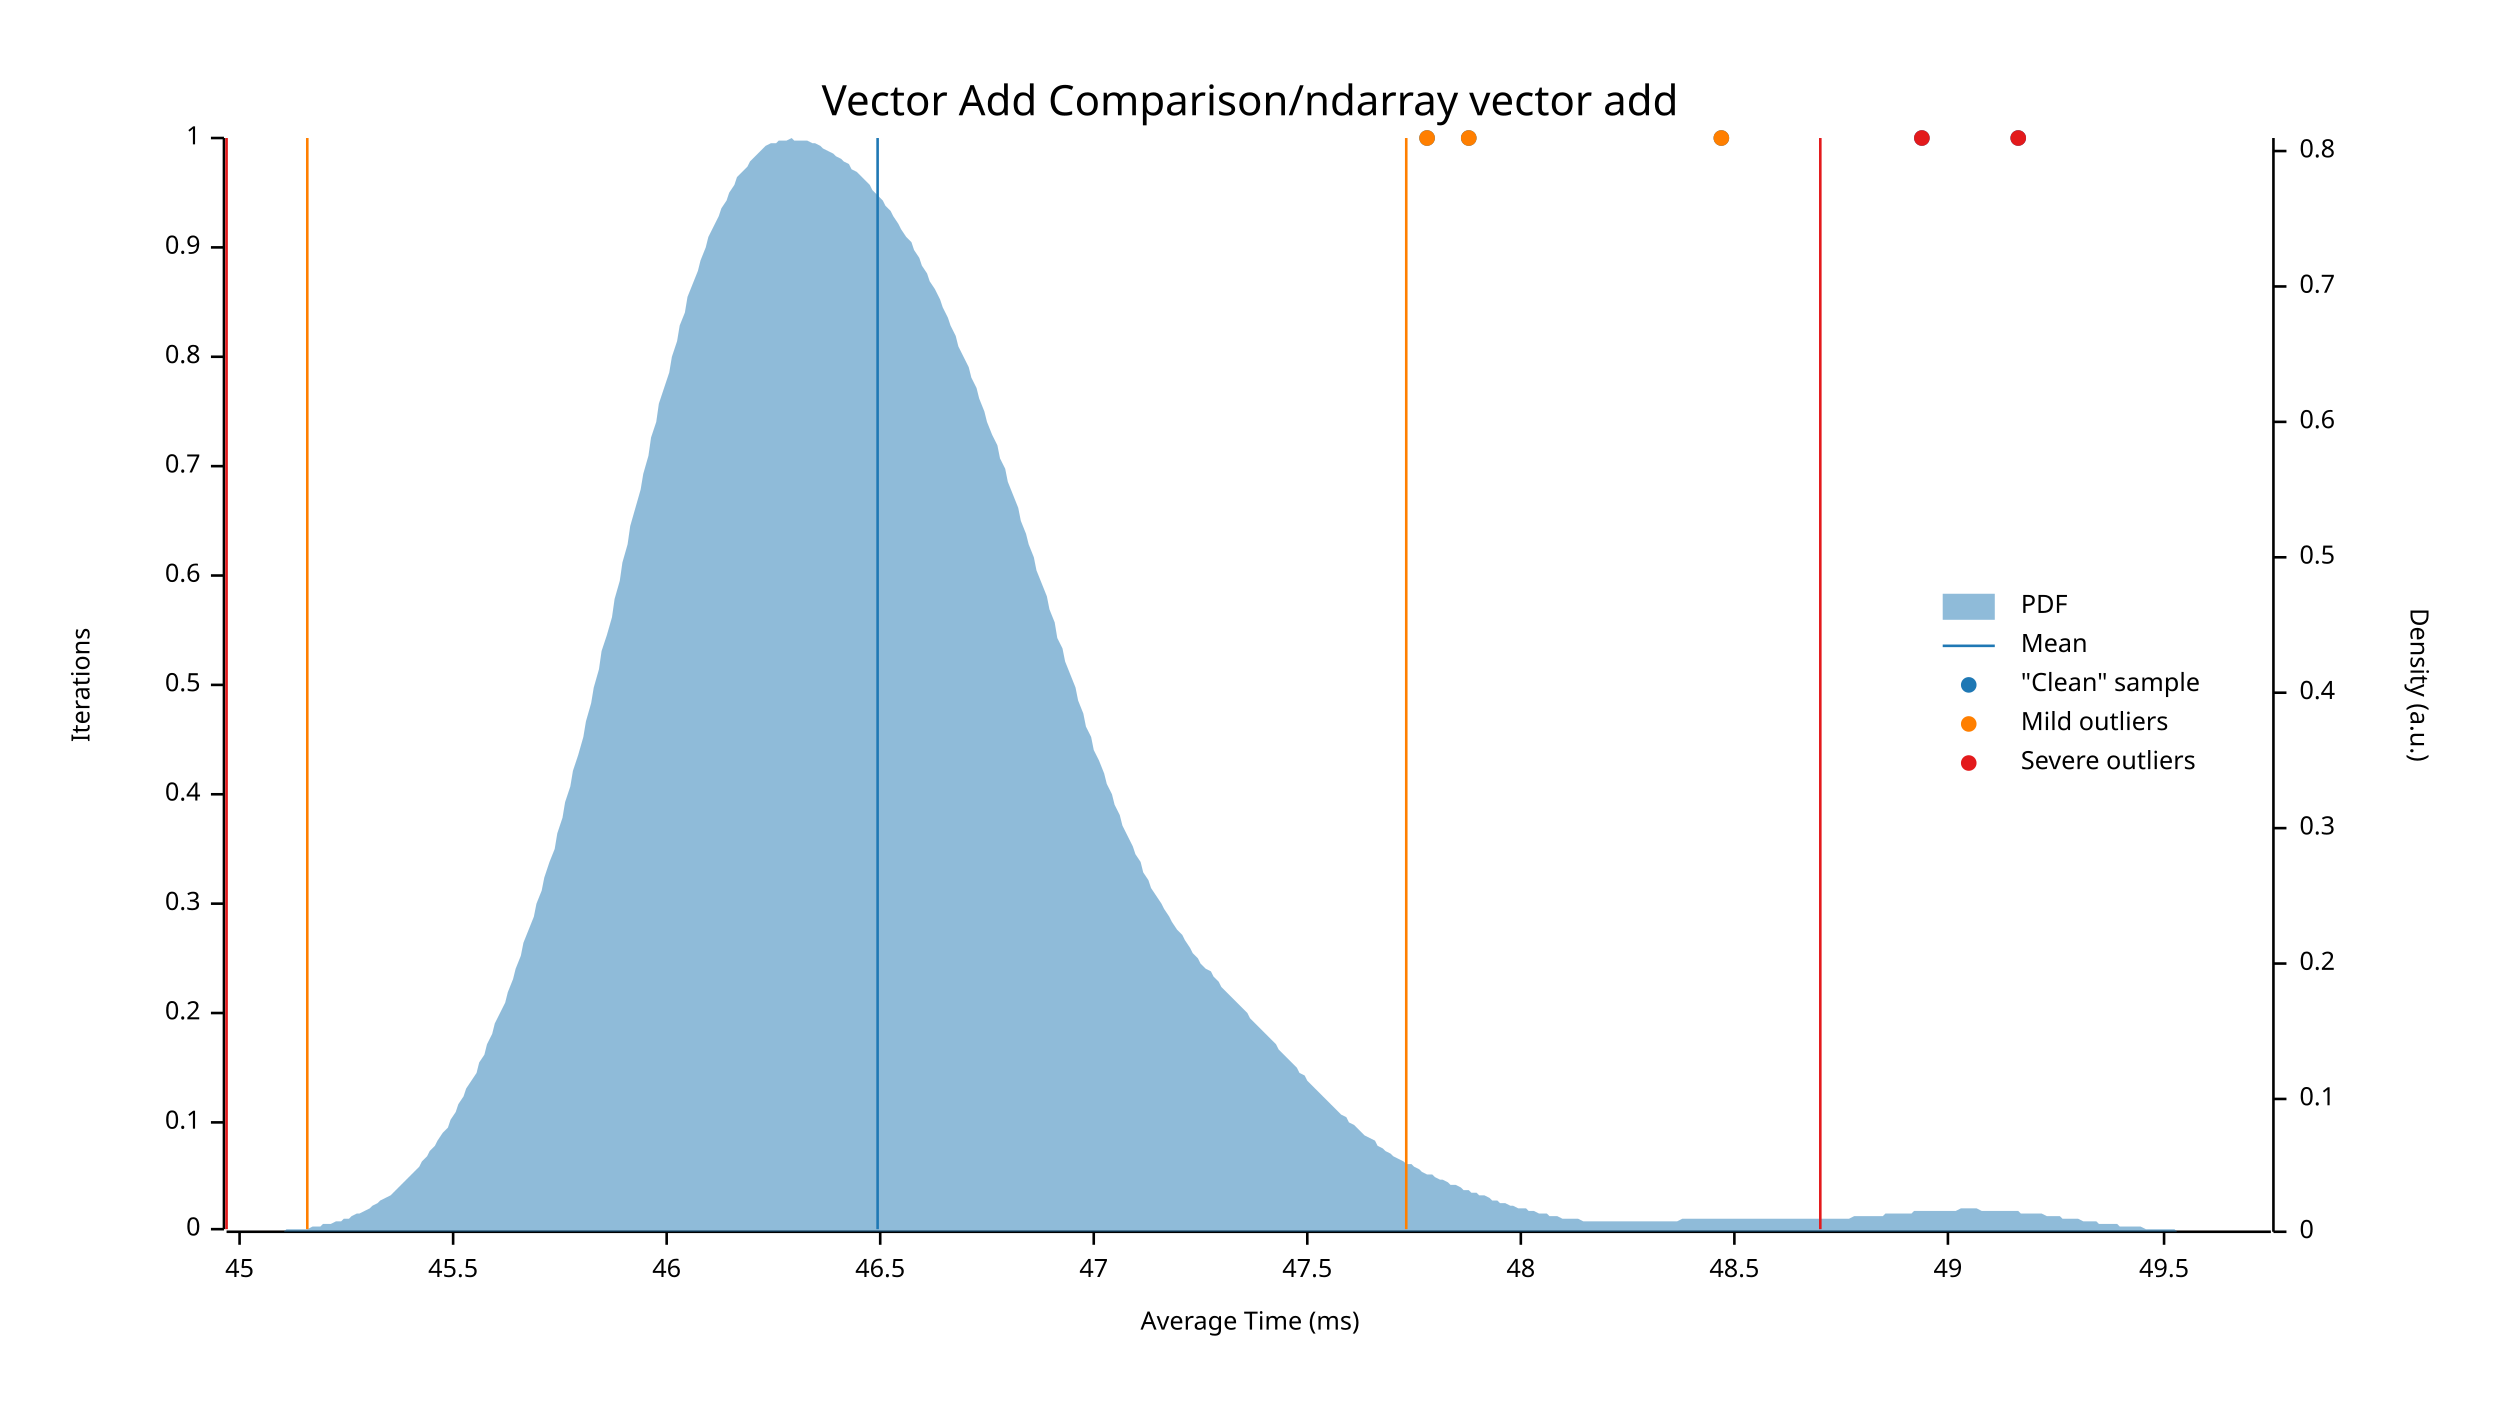
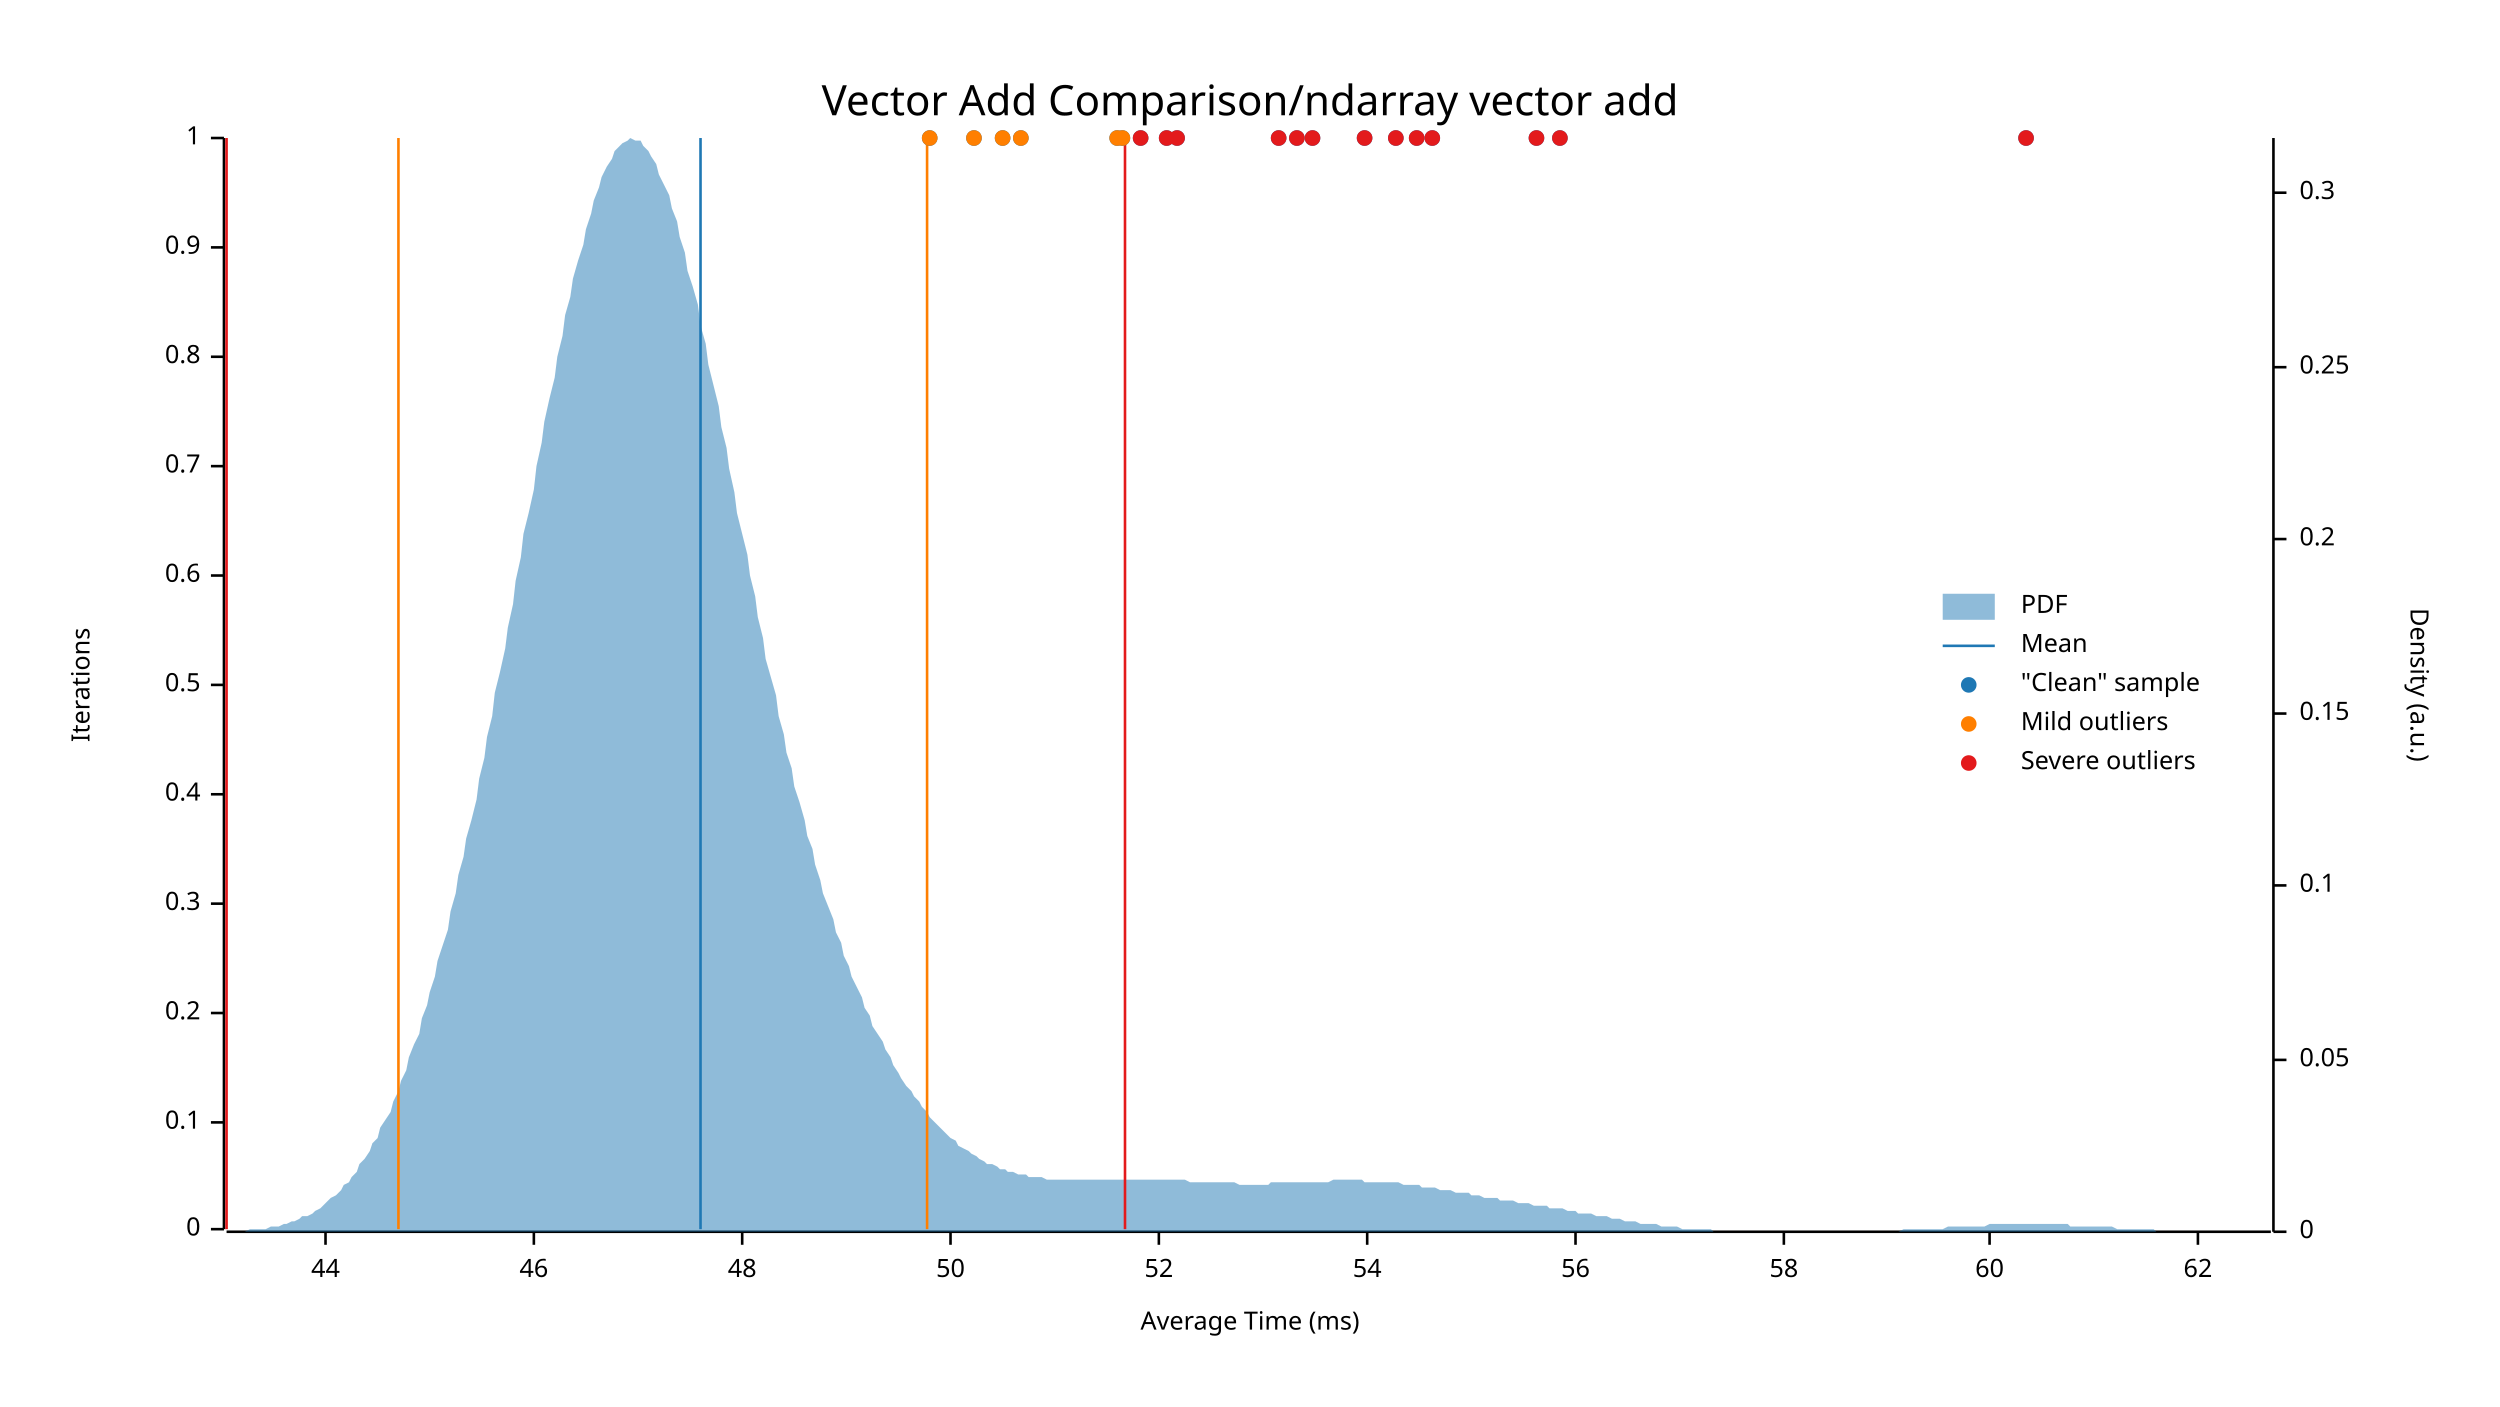
<svg xmlns="http://www.w3.org/2000/svg" width="960" height="540" viewBox="0 0 960 540">
  <text x="480" y="32" dy="0.76em" text-anchor="middle" font-family="sans-serif" font-size="16.129" opacity="1" fill="#000000">
Vector Add Comparison/ndarray vector add
</text>
  <text x="27" y="263" dy="0.76em" text-anchor="middle" font-family="sans-serif" font-size="9.677" opacity="1" fill="#000000" transform="rotate(270, 27, 263)">
Iterations
</text>
  <text x="480" y="513" dy="-0.5ex" text-anchor="middle" font-family="sans-serif" font-size="9.677" opacity="1" fill="#000000">
Average Time (ms)
</text>
  <polyline fill="none" opacity="1" stroke="#000000" stroke-width="1" points="86,53 86,472 " />
  <text x="77" y="472" dy="0.5ex" text-anchor="end" font-family="sans-serif" font-size="9.677" opacity="1" fill="#000000">
0
</text>
  <polyline fill="none" opacity="1" stroke="#000000" stroke-width="1" points="81,472 86,472 " />
  <text x="77" y="431" dy="0.5ex" text-anchor="end" font-family="sans-serif" font-size="9.677" opacity="1" fill="#000000">
0.1
</text>
  <polyline fill="none" opacity="1" stroke="#000000" stroke-width="1" points="81,431 86,431 " />
  <text x="77" y="389" dy="0.5ex" text-anchor="end" font-family="sans-serif" font-size="9.677" opacity="1" fill="#000000">
0.2
</text>
  <polyline fill="none" opacity="1" stroke="#000000" stroke-width="1" points="81,389 86,389 " />
  <text x="77" y="347" dy="0.5ex" text-anchor="end" font-family="sans-serif" font-size="9.677" opacity="1" fill="#000000">
0.3
</text>
  <polyline fill="none" opacity="1" stroke="#000000" stroke-width="1" points="81,347 86,347 " />
  <text x="77" y="305" dy="0.5ex" text-anchor="end" font-family="sans-serif" font-size="9.677" opacity="1" fill="#000000">
0.4
</text>
  <polyline fill="none" opacity="1" stroke="#000000" stroke-width="1" points="81,305 86,305 " />
  <text x="77" y="263" dy="0.5ex" text-anchor="end" font-family="sans-serif" font-size="9.677" opacity="1" fill="#000000">
0.5
</text>
  <polyline fill="none" opacity="1" stroke="#000000" stroke-width="1" points="81,263 86,263 " />
  <text x="77" y="221" dy="0.5ex" text-anchor="end" font-family="sans-serif" font-size="9.677" opacity="1" fill="#000000">
0.6
</text>
  <polyline fill="none" opacity="1" stroke="#000000" stroke-width="1" points="81,221 86,221 " />
  <text x="77" y="179" dy="0.5ex" text-anchor="end" font-family="sans-serif" font-size="9.677" opacity="1" fill="#000000">
0.7
</text>
  <polyline fill="none" opacity="1" stroke="#000000" stroke-width="1" points="81,179 86,179 " />
  <text x="77" y="137" dy="0.5ex" text-anchor="end" font-family="sans-serif" font-size="9.677" opacity="1" fill="#000000">
0.8
</text>
  <polyline fill="none" opacity="1" stroke="#000000" stroke-width="1" points="81,137 86,137 " />
  <text x="77" y="95" dy="0.5ex" text-anchor="end" font-family="sans-serif" font-size="9.677" opacity="1" fill="#000000">
0.9
</text>
  <polyline fill="none" opacity="1" stroke="#000000" stroke-width="1" points="81,95 86,95 " />
  <text x="77" y="53" dy="0.5ex" text-anchor="end" font-family="sans-serif" font-size="9.677" opacity="1" fill="#000000">
1
</text>
  <polyline fill="none" opacity="1" stroke="#000000" stroke-width="1" points="81,53 86,53 " />
  <polyline fill="none" opacity="1" stroke="#000000" stroke-width="1" points="87,473 872,473 " />
-   <text x="92" y="483" dy="0.76em" text-anchor="middle" font-family="sans-serif" font-size="9.677" opacity="1" fill="#000000">
- 45
+   <text x="125" y="483" dy="0.76em" text-anchor="middle" font-family="sans-serif" font-size="9.677" opacity="1" fill="#000000">
+ 44
</text>
-   <polyline fill="none" opacity="1" stroke="#000000" stroke-width="1" points="92,473 92,478 " />
-   <text x="174" y="483" dy="0.76em" text-anchor="middle" font-family="sans-serif" font-size="9.677" opacity="1" fill="#000000">
- 45.5
- </text>
-   <polyline fill="none" opacity="1" stroke="#000000" stroke-width="1" points="174,473 174,478 " />
-   <text x="256" y="483" dy="0.76em" text-anchor="middle" font-family="sans-serif" font-size="9.677" opacity="1" fill="#000000">
+   <polyline fill="none" opacity="1" stroke="#000000" stroke-width="1" points="125,473 125,478 " />
+   <text x="205" y="483" dy="0.76em" text-anchor="middle" font-family="sans-serif" font-size="9.677" opacity="1" fill="#000000">
46
</text>
-   <polyline fill="none" opacity="1" stroke="#000000" stroke-width="1" points="256,473 256,478 " />
-   <text x="338" y="483" dy="0.76em" text-anchor="middle" font-family="sans-serif" font-size="9.677" opacity="1" fill="#000000">
- 46.5
- </text>
-   <polyline fill="none" opacity="1" stroke="#000000" stroke-width="1" points="338,473 338,478 " />
-   <text x="420" y="483" dy="0.76em" text-anchor="middle" font-family="sans-serif" font-size="9.677" opacity="1" fill="#000000">
- 47
- </text>
-   <polyline fill="none" opacity="1" stroke="#000000" stroke-width="1" points="420,473 420,478 " />
-   <text x="502" y="483" dy="0.76em" text-anchor="middle" font-family="sans-serif" font-size="9.677" opacity="1" fill="#000000">
- 47.5
- </text>
-   <polyline fill="none" opacity="1" stroke="#000000" stroke-width="1" points="502,473 502,478 " />
-   <text x="584" y="483" dy="0.76em" text-anchor="middle" font-family="sans-serif" font-size="9.677" opacity="1" fill="#000000">
+   <polyline fill="none" opacity="1" stroke="#000000" stroke-width="1" points="205,473 205,478 " />
+   <text x="285" y="483" dy="0.76em" text-anchor="middle" font-family="sans-serif" font-size="9.677" opacity="1" fill="#000000">
48
</text>
-   <polyline fill="none" opacity="1" stroke="#000000" stroke-width="1" points="584,473 584,478 " />
-   <text x="666" y="483" dy="0.76em" text-anchor="middle" font-family="sans-serif" font-size="9.677" opacity="1" fill="#000000">
- 48.5
+   <polyline fill="none" opacity="1" stroke="#000000" stroke-width="1" points="285,473 285,478 " />
+   <text x="365" y="483" dy="0.76em" text-anchor="middle" font-family="sans-serif" font-size="9.677" opacity="1" fill="#000000">
+ 50
</text>
-   <polyline fill="none" opacity="1" stroke="#000000" stroke-width="1" points="666,473 666,478 " />
-   <text x="748" y="483" dy="0.76em" text-anchor="middle" font-family="sans-serif" font-size="9.677" opacity="1" fill="#000000">
- 49
+   <polyline fill="none" opacity="1" stroke="#000000" stroke-width="1" points="365,473 365,478 " />
+   <text x="445" y="483" dy="0.76em" text-anchor="middle" font-family="sans-serif" font-size="9.677" opacity="1" fill="#000000">
+ 52
</text>
-   <polyline fill="none" opacity="1" stroke="#000000" stroke-width="1" points="748,473 748,478 " />
-   <text x="831" y="483" dy="0.76em" text-anchor="middle" font-family="sans-serif" font-size="9.677" opacity="1" fill="#000000">
- 49.5
+   <polyline fill="none" opacity="1" stroke="#000000" stroke-width="1" points="445,473 445,478 " />
+   <text x="525" y="483" dy="0.76em" text-anchor="middle" font-family="sans-serif" font-size="9.677" opacity="1" fill="#000000">
+ 54
</text>
-   <polyline fill="none" opacity="1" stroke="#000000" stroke-width="1" points="831,473 831,478 " />
+   <polyline fill="none" opacity="1" stroke="#000000" stroke-width="1" points="525,473 525,478 " />
+   <text x="605" y="483" dy="0.76em" text-anchor="middle" font-family="sans-serif" font-size="9.677" opacity="1" fill="#000000">
+ 56
+ </text>
+   <polyline fill="none" opacity="1" stroke="#000000" stroke-width="1" points="605,473 605,478 " />
+   <text x="685" y="483" dy="0.76em" text-anchor="middle" font-family="sans-serif" font-size="9.677" opacity="1" fill="#000000">
+ 58
+ </text>
+   <polyline fill="none" opacity="1" stroke="#000000" stroke-width="1" points="685,473 685,478 " />
+   <text x="764" y="483" dy="0.76em" text-anchor="middle" font-family="sans-serif" font-size="9.677" opacity="1" fill="#000000">
+ 60
+ </text>
+   <polyline fill="none" opacity="1" stroke="#000000" stroke-width="1" points="764,473 764,478 " />
+   <text x="844" y="483" dy="0.76em" text-anchor="middle" font-family="sans-serif" font-size="9.677" opacity="1" fill="#000000">
+ 62
+ </text>
+   <polyline fill="none" opacity="1" stroke="#000000" stroke-width="1" points="844,473 844,478 " />
  <text x="933" y="263" dy="0.76em" text-anchor="middle" font-family="sans-serif" font-size="9.677" opacity="1" fill="#000000" transform="rotate(90, 933, 263)">
Density (a.u.)
</text>
  <polyline fill="none" opacity="1" stroke="#000000" stroke-width="1" points="873,53 873,473 " />
  <text x="883" y="473" dy="0.5ex" text-anchor="start" font-family="sans-serif" font-size="9.677" opacity="1" fill="#000000">
0
</text>
  <polyline fill="none" opacity="1" stroke="#000000" stroke-width="1" points="873,473 878,473 " />
-   <text x="883" y="422" dy="0.5ex" text-anchor="start" font-family="sans-serif" font-size="9.677" opacity="1" fill="#000000">
+   <text x="883" y="407" dy="0.5ex" text-anchor="start" font-family="sans-serif" font-size="9.677" opacity="1" fill="#000000">
+ 0.05
+ </text>
+   <polyline fill="none" opacity="1" stroke="#000000" stroke-width="1" points="873,407 878,407 " />
+   <text x="883" y="340" dy="0.5ex" text-anchor="start" font-family="sans-serif" font-size="9.677" opacity="1" fill="#000000">
0.1
</text>
-   <polyline fill="none" opacity="1" stroke="#000000" stroke-width="1" points="873,422 878,422 " />
-   <text x="883" y="370" dy="0.5ex" text-anchor="start" font-family="sans-serif" font-size="9.677" opacity="1" fill="#000000">
+   <polyline fill="none" opacity="1" stroke="#000000" stroke-width="1" points="873,340 878,340 " />
+   <text x="883" y="274" dy="0.5ex" text-anchor="start" font-family="sans-serif" font-size="9.677" opacity="1" fill="#000000">
+ 0.15
+ </text>
+   <polyline fill="none" opacity="1" stroke="#000000" stroke-width="1" points="873,274 878,274 " />
+   <text x="883" y="207" dy="0.5ex" text-anchor="start" font-family="sans-serif" font-size="9.677" opacity="1" fill="#000000">
0.2
</text>
-   <polyline fill="none" opacity="1" stroke="#000000" stroke-width="1" points="873,370 878,370 " />
-   <text x="883" y="318" dy="0.5ex" text-anchor="start" font-family="sans-serif" font-size="9.677" opacity="1" fill="#000000">
+   <polyline fill="none" opacity="1" stroke="#000000" stroke-width="1" points="873,207 878,207 " />
+   <text x="883" y="141" dy="0.5ex" text-anchor="start" font-family="sans-serif" font-size="9.677" opacity="1" fill="#000000">
+ 0.25
+ </text>
+   <polyline fill="none" opacity="1" stroke="#000000" stroke-width="1" points="873,141 878,141 " />
+   <text x="883" y="74" dy="0.5ex" text-anchor="start" font-family="sans-serif" font-size="9.677" opacity="1" fill="#000000">
0.3
</text>
-   <polyline fill="none" opacity="1" stroke="#000000" stroke-width="1" points="873,318 878,318 " />
-   <text x="883" y="266" dy="0.5ex" text-anchor="start" font-family="sans-serif" font-size="9.677" opacity="1" fill="#000000">
- 0.4
- </text>
-   <polyline fill="none" opacity="1" stroke="#000000" stroke-width="1" points="873,266 878,266 " />
-   <text x="883" y="214" dy="0.5ex" text-anchor="start" font-family="sans-serif" font-size="9.677" opacity="1" fill="#000000">
- 0.5
- </text>
-   <polyline fill="none" opacity="1" stroke="#000000" stroke-width="1" points="873,214 878,214 " />
-   <text x="883" y="162" dy="0.5ex" text-anchor="start" font-family="sans-serif" font-size="9.677" opacity="1" fill="#000000">
- 0.6
- </text>
-   <polyline fill="none" opacity="1" stroke="#000000" stroke-width="1" points="873,162 878,162 " />
-   <text x="883" y="110" dy="0.5ex" text-anchor="start" font-family="sans-serif" font-size="9.677" opacity="1" fill="#000000">
- 0.7
- </text>
-   <polyline fill="none" opacity="1" stroke="#000000" stroke-width="1" points="873,110 878,110 " />
-   <text x="883" y="58" dy="0.5ex" text-anchor="start" font-family="sans-serif" font-size="9.677" opacity="1" fill="#000000">
- 0.8
- </text>
-   <polyline fill="none" opacity="1" stroke="#000000" stroke-width="1" points="873,58 878,58 " />
-   <polygon opacity="0.5" fill="#1F78B4" points="87,473 88,473 90,473 91,473 93,473 94,473 96,473 98,473 99,473 101,473 102,473 104,473 105,473 107,473 109,473 110,472 112,472 113,472 115,472 116,472 118,472 120,471 121,471 123,471 124,470 126,470 127,470 129,469 131,469 132,468 134,468 135,467 137,466 138,466 140,465 142,464 143,463 145,462 146,461 148,460 150,459 151,458 153,456 154,455 156,453 157,452 159,450 161,448 162,446 164,444 165,442 167,440 168,438 170,435 172,433 173,430 175,427 176,424 178,421 179,418 181,415 183,412 184,408 186,405 187,401 189,397 190,393 192,389 194,385 195,381 197,376 198,372 200,367 201,362 203,357 205,352 206,347 208,342 209,337 211,331 213,326 214,320 216,314 217,308 219,302 220,296 222,290 224,283 225,277 227,270 228,264 230,257 231,250 233,244 235,237 236,230 238,223 239,216 241,209 242,202 244,195 246,188 247,182 249,175 250,168 252,162 253,155 255,149 257,143 258,137 260,131 261,125 263,120 264,114 266,109 268,104 269,100 271,95 272,91 274,87 276,83 277,80 279,77 280,74 282,71 283,68 285,66 287,64 288,62 290,60 291,59 293,57 294,56 296,55 298,55 299,54 301,54 302,54 304,53 305,54 307,54 309,54 310,54 312,55 313,55 315,56 316,57 318,58 320,59 321,60 323,61 324,62 326,63 327,65 329,66 331,68 332,69 334,71 335,73 337,75 339,77 340,79 342,81 343,83 345,86 346,88 348,91 350,93 351,96 353,99 354,102 356,105 357,108 359,111 361,115 362,118 364,122 365,125 367,129 368,133 370,137 372,141 373,145 375,149 376,153 378,158 379,162 381,167 383,171 384,176 386,180 387,185 389,190 391,195 392,200 394,205 395,209 397,214 398,219 400,224 402,229 403,234 405,239 406,245 408,249 409,254 411,259 413,264 414,269 416,274 417,279 419,283 420,288 422,292 424,297 425,301 427,305 428,309 430,313 431,317 433,321 435,325 436,328 438,331 439,335 441,338 442,341 444,344 446,347 447,349 449,352 450,354 452,357 454,359 455,361 457,364 458,366 460,368 461,370 463,372 465,373 466,375 468,377 469,379 471,381 472,382 474,384 476,386 477,387 479,389 480,391 482,393 483,394 485,396 487,398 488,399 490,401 491,403 493,405 494,406 496,408 498,410 499,412 501,413 502,415 504,417 505,418 507,420 509,422 510,423 512,425 513,426 515,428 517,429 518,431 520,432 521,433 523,435 524,436 526,437 528,438 529,440 531,441 532,442 534,443 535,444 537,445 539,446 540,447 542,447 543,448 545,449 546,450 548,451 550,451 551,452 553,453 554,453 556,454 557,455 559,455 561,456 562,457 564,457 565,458 567,458 568,459 570,459 572,460 573,461 575,461 576,462 578,462 580,463 581,463 583,464 584,464 586,464 587,465 589,465 591,466 592,466 594,466 595,467 597,467 598,467 600,468 602,468 603,468 605,468 606,468 608,469 609,469 611,469 613,469 614,469 616,469 617,469 619,469 620,469 622,469 624,469 625,469 627,469 628,469 630,469 632,469 633,469 635,469 636,469 638,469 639,469 641,469 643,469 644,469 646,468 647,468 649,468 650,468 652,468 654,468 655,468 657,468 658,468 660,468 661,468 663,468 665,468 666,468 668,468 669,468 671,468 672,468 674,468 676,468 677,468 679,468 680,468 682,468 683,468 685,468 687,468 688,468 690,468 691,468 693,468 695,468 696,468 698,468 699,468 701,468 702,468 704,468 706,468 707,468 709,468 710,468 712,467 713,467 715,467 717,467 718,467 720,467 721,467 723,467 724,466 726,466 728,466 729,466 731,466 732,466 734,466 735,465 737,465 739,465 740,465 742,465 743,465 745,465 746,465 748,465 750,465 751,465 753,464 754,464 756,464 758,464 759,464 761,465 762,465 764,465 765,465 767,465 769,465 770,465 772,465 773,465 775,465 776,466 778,466 780,466 781,466 783,466 784,466 786,467 787,467 789,467 791,467 792,468 794,468 795,468 797,468 798,468 800,469 802,469 803,469 805,469 806,470 808,470 809,470 811,470 813,470 814,471 816,471 817,471 819,471 821,471 822,471 824,472 825,472 827,472 828,472 830,472 832,472 833,472 835,472 836,473 838,473 839,473 841,473 843,473 844,473 846,473 847,473 849,473 850,473 852,473 854,473 855,473 857,473 858,473 860,473 861,473 863,473 865,473 866,473 868,473 869,473 871,473 873,473 873,473 87,473 " />
-   <polyline fill="none" opacity="1" stroke="#1F78B4" stroke-width="1" points="337,472 337,53 " />
-   <polyline fill="none" opacity="1" stroke="#FF7F00" stroke-width="1" points="118,472 118,53 " />
-   <polyline fill="none" opacity="1" stroke="#FF7F00" stroke-width="1" points="540,472 540,53 " />
+   <polyline fill="none" opacity="1" stroke="#000000" stroke-width="1" points="873,74 878,74 " />
+   <polygon opacity="0.5" fill="#1F78B4" points="87,473 88,473 90,473 91,473 93,473 94,473 96,472 98,472 99,472 101,472 102,472 104,471 105,471 107,471 109,470 110,470 112,469 113,469 115,468 116,467 118,467 120,466 121,465 123,464 124,463 126,461 127,460 129,459 131,457 132,455 134,454 135,452 137,450 138,447 140,445 142,442 143,439 145,437 146,433 148,430 150,427 151,423 153,419 154,415 156,411 157,406 159,401 161,397 162,391 164,386 165,381 167,375 168,369 170,363 172,357 173,350 175,343 176,336 178,329 179,322 181,315 183,307 184,299 186,291 187,283 189,275 190,266 192,258 194,249 195,241 197,232 198,223 200,214 201,205 203,197 205,188 206,179 208,170 209,162 211,153 213,145 214,137 216,129 217,121 219,114 220,107 222,100 224,94 225,88 227,82 228,77 230,72 231,68 233,64 235,61 236,58 238,56 239,55 241,54 242,53 244,54 246,54 247,56 249,58 250,60 252,63 253,67 255,71 257,75 258,80 260,85 261,91 263,97 264,104 266,110 268,117 269,125 271,132 272,140 274,148 276,156 277,164 279,172 280,180 282,189 283,197 285,205 287,213 288,221 290,229 291,237 293,245 294,253 296,260 298,267 299,275 301,282 302,289 304,295 305,302 307,308 309,315 310,321 312,326 313,332 315,338 316,343 318,348 320,353 321,358 323,362 324,367 326,371 327,375 329,379 331,383 332,387 334,390 335,394 337,397 339,400 340,403 342,406 343,409 345,412 346,414 348,417 350,419 351,421 353,423 354,425 356,427 357,429 359,431 361,433 362,434 364,436 365,437 367,438 368,440 370,441 372,442 373,443 375,444 376,445 378,446 379,447 381,447 383,448 384,449 386,449 387,450 389,450 391,451 392,451 394,451 395,452 397,452 398,452 400,452 402,453 403,453 405,453 406,453 408,453 409,453 411,453 413,453 414,453 416,453 417,453 419,453 420,453 422,453 424,453 425,453 427,453 428,453 430,453 431,453 433,453 435,453 436,453 438,453 439,453 441,453 442,453 444,453 446,453 447,453 449,453 450,453 452,453 454,453 455,453 457,454 458,454 460,454 461,454 463,454 465,454 466,454 468,454 469,454 471,454 472,454 474,454 476,455 477,455 479,455 480,455 482,455 483,455 485,455 487,455 488,454 490,454 491,454 493,454 494,454 496,454 498,454 499,454 501,454 502,454 504,454 505,454 507,454 509,454 510,454 512,453 513,453 515,453 517,453 518,453 520,453 521,453 523,453 524,454 526,454 528,454 529,454 531,454 532,454 534,454 535,454 537,454 539,455 540,455 542,455 543,455 545,455 546,456 548,456 550,456 551,456 553,457 554,457 556,457 557,457 559,458 561,458 562,458 564,458 565,459 567,459 568,459 570,460 572,460 573,460 575,460 576,461 578,461 580,461 581,461 583,462 584,462 586,462 587,462 589,463 591,463 592,463 594,463 595,464 597,464 598,464 600,464 602,465 603,465 605,465 606,466 608,466 609,466 611,466 613,467 614,467 616,467 617,467 619,468 620,468 622,468 624,469 625,469 627,469 628,469 630,470 632,470 633,470 635,470 636,470 638,471 639,471 641,471 643,471 644,471 646,472 647,472 649,472 650,472 652,472 654,472 655,472 657,472 658,473 660,473 661,473 663,473 665,473 666,473 668,473 669,473 671,473 672,473 674,473 676,473 677,473 679,473 680,473 682,473 683,473 685,473 687,473 688,473 690,473 691,473 693,473 695,473 696,473 698,473 699,473 701,473 702,473 704,473 706,473 707,473 709,473 710,473 712,473 713,473 715,473 717,473 718,473 720,473 721,473 723,473 724,473 726,473 728,473 729,473 731,472 732,472 734,472 735,472 737,472 739,472 740,472 742,472 743,472 745,472 746,472 748,471 750,471 751,471 753,471 754,471 756,471 758,471 759,471 761,471 762,471 764,470 765,470 767,470 769,470 770,470 772,470 773,470 775,470 776,470 778,470 780,470 781,470 783,470 784,470 786,470 787,470 789,470 791,470 792,470 794,470 795,471 797,471 798,471 800,471 802,471 803,471 805,471 806,471 808,471 809,471 811,471 813,472 814,472 816,472 817,472 819,472 821,472 822,472 824,472 825,472 827,472 828,473 830,473 832,473 833,473 835,473 836,473 838,473 839,473 841,473 843,473 844,473 846,473 847,473 849,473 850,473 852,473 854,473 855,473 857,473 858,473 860,473 861,473 863,473 865,473 866,473 868,473 869,473 871,473 873,473 873,473 87,473 " />
+   <polyline fill="none" opacity="1" stroke="#1F78B4" stroke-width="1" points="269,472 269,53 " />
+   <polyline fill="none" opacity="1" stroke="#FF7F00" stroke-width="1" points="153,472 153,53 " />
+   <polyline fill="none" opacity="1" stroke="#FF7F00" stroke-width="1" points="356,472 356,53 " />
  <polyline fill="none" opacity="1" stroke="#E31A1C" stroke-width="1" points="87,472 87,53 " />
-   <polyline fill="none" opacity="1" stroke="#E31A1C" stroke-width="1" points="699,472 699,53 " />
-   <circle cx="548" cy="53" r="3" opacity="1" fill="#1F78B4" stroke="none" stroke-width="1" />
-   <circle cx="661" cy="53" r="3" opacity="1" fill="#1F78B4" stroke="none" stroke-width="1" />
-   <circle cx="564" cy="53" r="3" opacity="1" fill="#1F78B4" stroke="none" stroke-width="1" />
-   <circle cx="738" cy="53" r="3" opacity="1" fill="#1F78B4" stroke="none" stroke-width="1" />
-   <circle cx="775" cy="53" r="3" opacity="1" fill="#1F78B4" stroke="none" stroke-width="1" />
-   <circle cx="548" cy="53" r="3" opacity="1" fill="#FF7F00" stroke="none" stroke-width="1" />
-   <circle cx="661" cy="53" r="3" opacity="1" fill="#FF7F00" stroke="none" stroke-width="1" />
-   <circle cx="564" cy="53" r="3" opacity="1" fill="#FF7F00" stroke="none" stroke-width="1" />
-   <circle cx="738" cy="53" r="3" opacity="1" fill="#E31A1C" stroke="none" stroke-width="1" />
-   <circle cx="775" cy="53" r="3" opacity="1" fill="#E31A1C" stroke="none" stroke-width="1" />
+   <polyline fill="none" opacity="1" stroke="#E31A1C" stroke-width="1" points="432,472 432,53 " />
+   <circle cx="599" cy="53" r="3" opacity="1" fill="#1F78B4" stroke="none" stroke-width="1" />
+   <circle cx="448" cy="53" r="3" opacity="1" fill="#1F78B4" stroke="none" stroke-width="1" />
+   <circle cx="392" cy="53" r="3" opacity="1" fill="#1F78B4" stroke="none" stroke-width="1" />
+   <circle cx="431" cy="53" r="3" opacity="1" fill="#1F78B4" stroke="none" stroke-width="1" />
+   <circle cx="374" cy="53" r="3" opacity="1" fill="#1F78B4" stroke="none" stroke-width="1" />
+   <circle cx="550" cy="53" r="3" opacity="1" fill="#1F78B4" stroke="none" stroke-width="1" />
+   <circle cx="498" cy="53" r="3" opacity="1" fill="#1F78B4" stroke="none" stroke-width="1" />
+   <circle cx="385" cy="53" r="3" opacity="1" fill="#1F78B4" stroke="none" stroke-width="1" />
+   <circle cx="590" cy="53" r="3" opacity="1" fill="#1F78B4" stroke="none" stroke-width="1" />
+   <circle cx="778" cy="53" r="3" opacity="1" fill="#1F78B4" stroke="none" stroke-width="1" />
+   <circle cx="544" cy="53" r="3" opacity="1" fill="#1F78B4" stroke="none" stroke-width="1" />
+   <circle cx="429" cy="53" r="3" opacity="1" fill="#1F78B4" stroke="none" stroke-width="1" />
+   <circle cx="524" cy="53" r="3" opacity="1" fill="#1F78B4" stroke="none" stroke-width="1" />
+   <circle cx="452" cy="53" r="3" opacity="1" fill="#1F78B4" stroke="none" stroke-width="1" />
+   <circle cx="536" cy="53" r="3" opacity="1" fill="#1F78B4" stroke="none" stroke-width="1" />
+   <circle cx="504" cy="53" r="3" opacity="1" fill="#1F78B4" stroke="none" stroke-width="1" />
+   <circle cx="438" cy="53" r="3" opacity="1" fill="#1F78B4" stroke="none" stroke-width="1" />
+   <circle cx="357" cy="53" r="3" opacity="1" fill="#1F78B4" stroke="none" stroke-width="1" />
+   <circle cx="491" cy="53" r="3" opacity="1" fill="#1F78B4" stroke="none" stroke-width="1" />
+   <circle cx="392" cy="53" r="3" opacity="1" fill="#FF7F00" stroke="none" stroke-width="1" />
+   <circle cx="431" cy="53" r="3" opacity="1" fill="#FF7F00" stroke="none" stroke-width="1" />
+   <circle cx="374" cy="53" r="3" opacity="1" fill="#FF7F00" stroke="none" stroke-width="1" />
+   <circle cx="385" cy="53" r="3" opacity="1" fill="#FF7F00" stroke="none" stroke-width="1" />
+   <circle cx="429" cy="53" r="3" opacity="1" fill="#FF7F00" stroke="none" stroke-width="1" />
+   <circle cx="357" cy="53" r="3" opacity="1" fill="#FF7F00" stroke="none" stroke-width="1" />
+   <circle cx="599" cy="53" r="3" opacity="1" fill="#E31A1C" stroke="none" stroke-width="1" />
+   <circle cx="448" cy="53" r="3" opacity="1" fill="#E31A1C" stroke="none" stroke-width="1" />
+   <circle cx="550" cy="53" r="3" opacity="1" fill="#E31A1C" stroke="none" stroke-width="1" />
+   <circle cx="498" cy="53" r="3" opacity="1" fill="#E31A1C" stroke="none" stroke-width="1" />
+   <circle cx="590" cy="53" r="3" opacity="1" fill="#E31A1C" stroke="none" stroke-width="1" />
+   <circle cx="778" cy="53" r="3" opacity="1" fill="#E31A1C" stroke="none" stroke-width="1" />
+   <circle cx="544" cy="53" r="3" opacity="1" fill="#E31A1C" stroke="none" stroke-width="1" />
+   <circle cx="524" cy="53" r="3" opacity="1" fill="#E31A1C" stroke="none" stroke-width="1" />
+   <circle cx="452" cy="53" r="3" opacity="1" fill="#E31A1C" stroke="none" stroke-width="1" />
+   <circle cx="536" cy="53" r="3" opacity="1" fill="#E31A1C" stroke="none" stroke-width="1" />
+   <circle cx="504" cy="53" r="3" opacity="1" fill="#E31A1C" stroke="none" stroke-width="1" />
+   <circle cx="438" cy="53" r="3" opacity="1" fill="#E31A1C" stroke="none" stroke-width="1" />
+   <circle cx="491" cy="53" r="3" opacity="1" fill="#E31A1C" stroke="none" stroke-width="1" />
  <text x="776" y="228" dy="0.76em" text-anchor="start" font-family="sans-serif" font-size="9.677" opacity="1" fill="#000000">
PDF
</text>
  <text x="776" y="243" dy="0.76em" text-anchor="start" font-family="sans-serif" font-size="9.677" opacity="1" fill="#000000">
Mean
</text>
  <text x="776" y="258" dy="0.76em" text-anchor="start" font-family="sans-serif" font-size="9.677" opacity="1" fill="#000000">
"Clean" sample
</text>
  <text x="776" y="273" dy="0.76em" text-anchor="start" font-family="sans-serif" font-size="9.677" opacity="1" fill="#000000">
Mild outliers
</text>
  <text x="776" y="288" dy="0.76em" text-anchor="start" font-family="sans-serif" font-size="9.677" opacity="1" fill="#000000">
Severe outliers
</text>
  <rect x="746" y="228" width="20" height="10" opacity="0.5" fill="#1F78B4" stroke="none" />
  <polyline fill="none" opacity="1" stroke="#1F78B4" stroke-width="1" points="746,248 766,248 " />
  <circle cx="756" cy="263" r="3" opacity="1" fill="#1F78B4" stroke="none" stroke-width="1" />
  <circle cx="756" cy="278" r="3" opacity="1" fill="#FF7F00" stroke="none" stroke-width="1" />
  <circle cx="756" cy="293" r="3" opacity="1" fill="#E31A1C" stroke="none" stroke-width="1" />
</svg>
